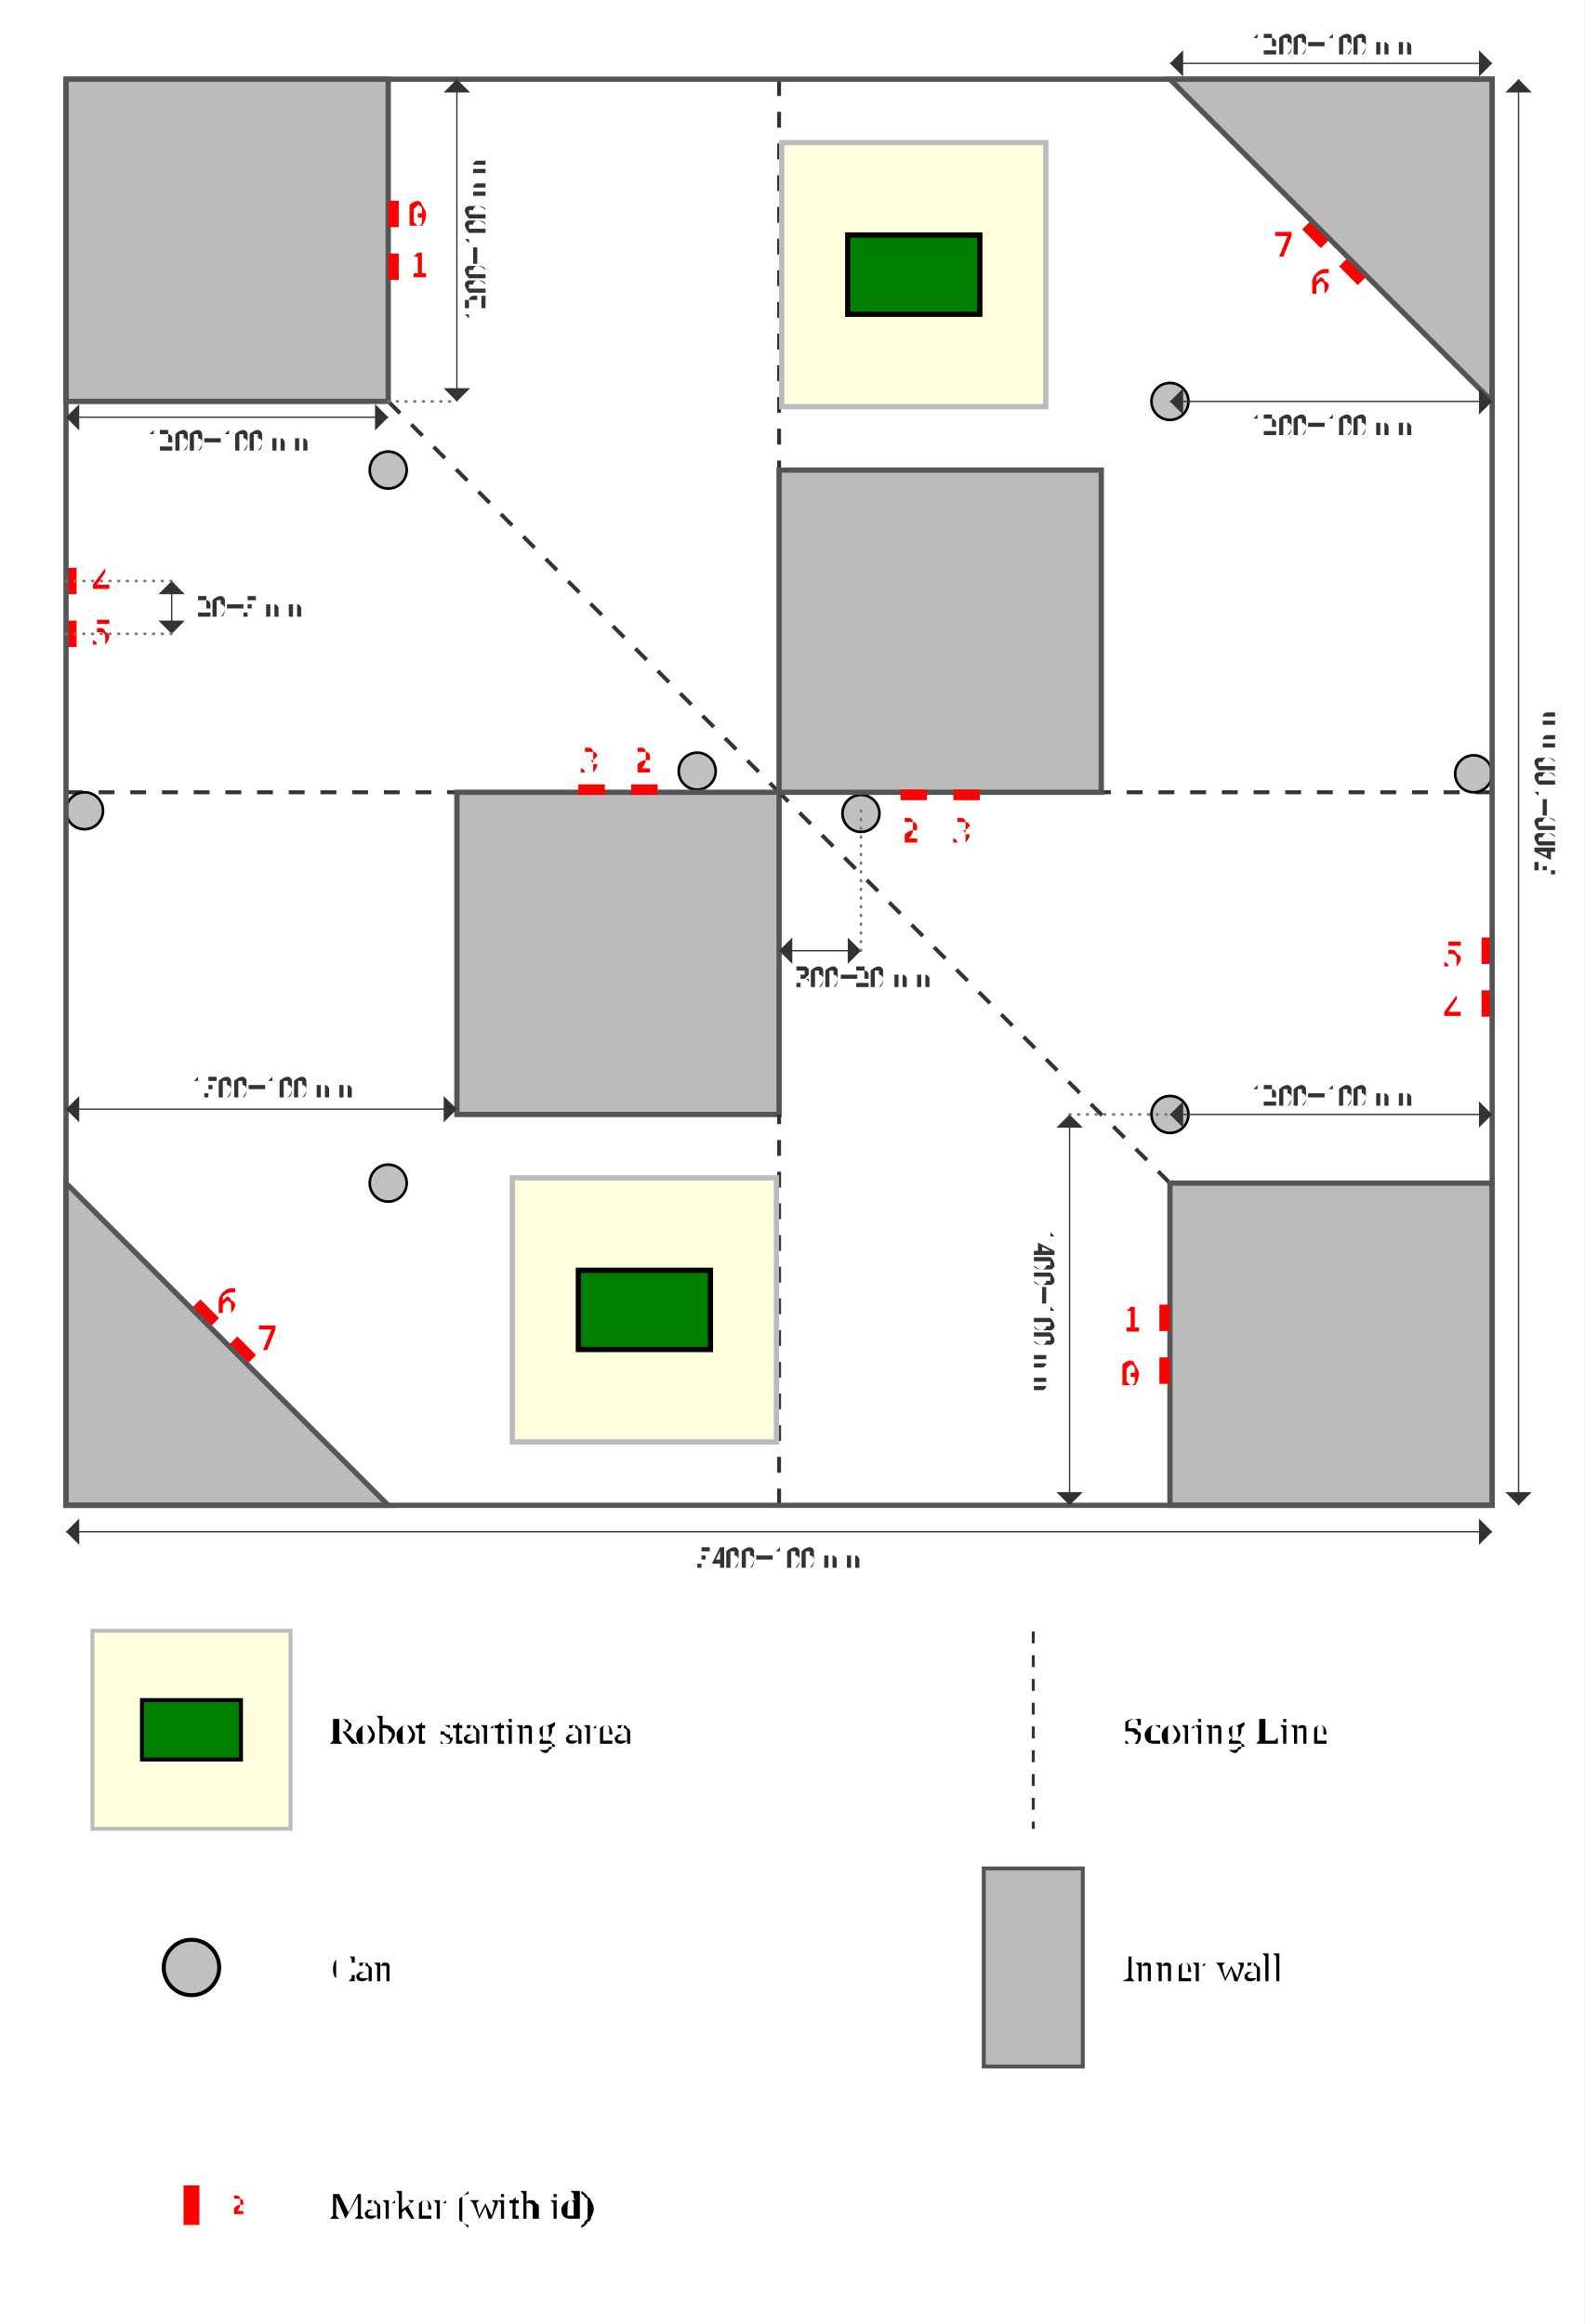
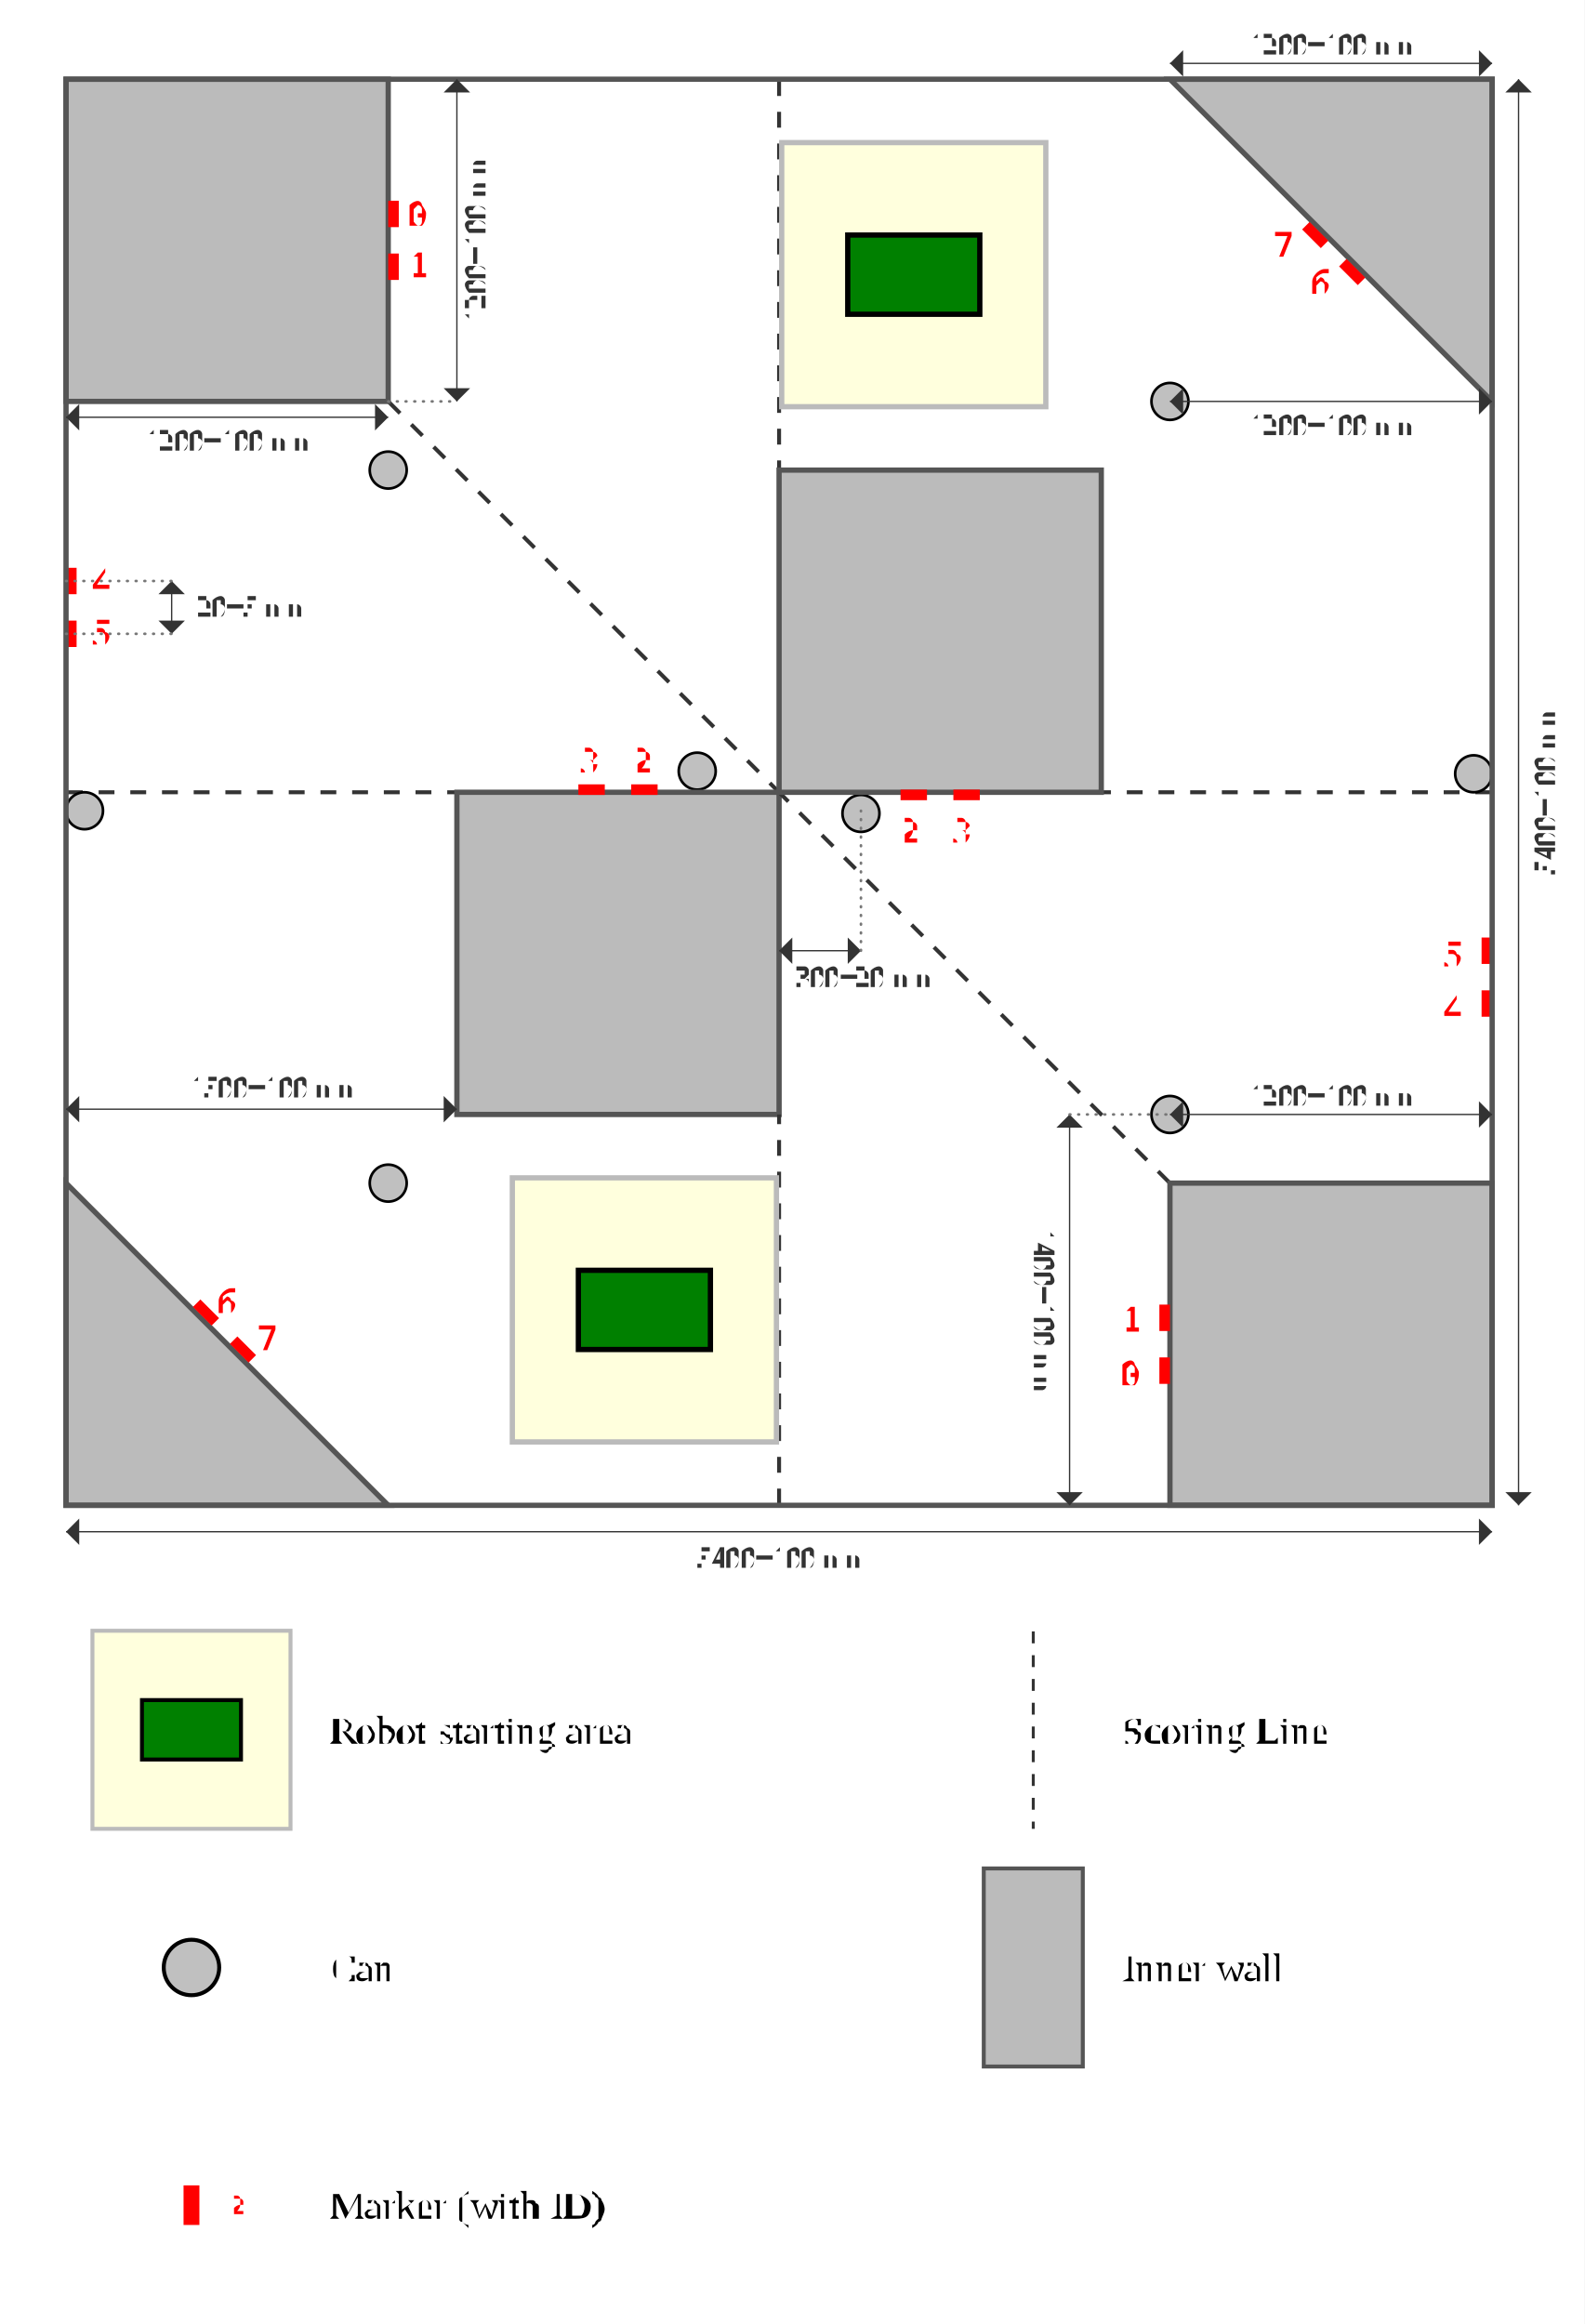
<svg xmlns="http://www.w3.org/2000/svg" xmlns:xlink="http://www.w3.org/1999/xlink" version="1.1" baseProfile="full" width="600" height="880">
  <style type="text/css">
    
      .arena-wall {
          fill: none;
          stroke: #555;
          stroke-width: .02;
      }

      .inner-wall {
          fill: #bbb;
          stroke: #555;
          stroke-width: .02;
      }

      .arena-wall {
          fill: none;
          stroke: #555;
          stroke-width: .02;
      }

      .can {
          stroke: black;
          stroke-width: 0.01;
          fill: silver;
      }

      #robot {
          fill: green;
          stroke: black;
          stroke-width: 0.02;
      }

      .scoring-line {
          stroke: #333;
          stroke-width: 0.015;
          /*stroke-dasharray: 0.141, 0.141;*/
          stroke-dasharray: 0.06 0.06;
          stroke-dashoffset: -50%;
          fill: none;
      }

      .marker {
          stroke: red;
          stroke-width: 0.04;
      }

      .start-zone {
        stroke: #bbb;
        stroke-width: 0.02;
        fill: #ffd;
      }

      .legend-label {
        font-size: 0.2px;
        text-anchor: start;
        dominant-baseline: central;
      }

      .marker-label {
        font-size: 0.12px;
        text-anchor: central;
        dominant-baseline: central;
        fill: red;
        font-family: monospace;
      }

      /*.dimension, .dimension-guide, .marker-label {
         display: none;
      }*/
      line.dimension {
        stroke: #333;
        stroke-width: 0.005;
        marker-start: url(#dimension-arrow-head-start);
        marker-end: url(#dimension-arrow-head-end);
      }

      text.dimension {
        fill: #333;
        font-size: 0.11px;
        text-anchor: middle;
        dominant-baseline: central;
      }
      .dimension-arrow-head {
        fill: #333;
      }
      .dimension-guide {
        stroke: #777;
        stroke-width: 0.01;
        stroke-dasharray: 0.003 0.03;
        stroke-linecap: round;
        fill: none;
      }

    
  </style>
  <defs>
    <g transform="scale(0.05)" id="dimension-arrow-head">
      <path id="path218" class="dimension-arrow-head" d="M0,0 L1,1 L1,-1 L0,0" />
    </g>
    <marker markerUnits="userSpaceOnUse" refY="1" refX="0" markerHeight="2" markerWidth="1" orient="auto" id="dimension-arrow-head-start">
      <use transform="translate(0,1)" xlink:href="#dimension-arrow-head" />
    </marker>
    <marker markerUnits="userSpaceOnUse" refY="1" refX="1" markerHeight="2" markerWidth="1" orient="auto" id="dimension-arrow-head-end">
      <use transform="matrix(-1,0,0,1,1,1)" xlink:href="#dimension-arrow-head" />
    </marker>
    <circle cx="0" cy="0" r="0.07" id="can" />
    <line x1="-0.05" y1="0" x2="0.05" y2="0" id="marker" />
    <rect width="0.5" height="0.3" x="-0.25" y="-0.15" id="robot" />
    <g id="side-zone">
      <line class="scoring-line" x1="2.7" y1="0" x2="2.7" y2="1.48" />
      <line class="scoring-line" x1="0" y1="2.7" x2="1.48" y2="2.7" />
      <line class="scoring-line" x1="1.22" y1="1.22" x2="2.7" y2="2.7" />
      <rect width="1" height="1" x="2.71" y="0.24" class="start-zone" />
      <g transform="translate(3.21 0.74)">
        <use xlink:href="#robot" />
      </g>
      <use xlink:href="#can" transform="translate(4.18 1.22)" class="can" />
      <use xlink:href="#can" transform="translate(1.22 1.48)" class="can" />
      <use xlink:href="#can" transform="translate(2.39 2.62)" class="can" />
      <use xlink:href="#can" transform="translate(0.07 2.77)" class="can" />
      <rect width="1.22" height="1.22" x="1.48" y="2.7" class="inner-wall" />
      <rect width="1.22" height="1.22" x="0" y="0" class="inner-wall" />
      <polygon points="5.4,0 4.18,0 5.4,1.22" class="inner-wall" />
      <use xlink:href="#marker" transform="translate(1.24 0.51) rotate(90)" class="marker" />
      <use xlink:href="#marker" transform="translate(1.24 0.71) rotate(90)" class="marker" />
      <use xlink:href="#marker" transform="translate(2.19 2.69)" class="marker" />
      <use xlink:href="#marker" transform="translate(1.99 2.69)" class="marker" />
      <use xlink:href="#marker" transform="translate(0.02 2.1) rotate(90)" class="marker" />
      <use xlink:href="#marker" transform="translate(0.02 1.9) rotate(90)" class="marker" />
      <use xlink:href="#marker" transform="translate(4.87 0.73) rotate(45)" class="marker" />
      <use xlink:href="#marker" transform="translate(4.73 0.59) rotate(45)" class="marker" />
    </g>
  </defs>
  <rect width="100%" height="100%" fill="white" />
  <g id="arena" transform="translate(25 30) scale(100)">
    <use xlink:href="#side-zone" />
    <use xlink:href="#side-zone" transform="rotate(180 2.7 2.7)" />
    <rect width="5.4" height="5.4" x="0" y="0" class="arena-wall" />
    <text class="marker-label" y="0.51" x="1.3">0</text>
    <text class="marker-label" y="0.71" x="1.3">1</text>
    <text class="marker-label" y="4.9" x="4">0</text>
    <text class="marker-label" y="4.7" x="4">1</text>
    <text class="marker-label" y="2.58" x="2.15">2</text>
    <text class="marker-label" y="2.58" x="1.95">3</text>
    <text class="marker-label" y="2.85" x="3.16">2</text>
    <text class="marker-label" y="2.85" x="3.36">3</text>
    <text class="marker-label" y="1.9" x="0.1">4</text>
    <text class="marker-label" y="2.1" x="0.1">5</text>
    <text class="marker-label" y="3.52" x="5.22">4</text>
    <text class="marker-label" y="3.32" x="5.22">5</text>
    <text class="marker-label" y="4.63" x="0.58">6</text>
    <text class="marker-label" y="4.77" x="0.73">7</text>
    <text class="marker-label" y="0.77" x="4.72">6</text>
    <text class="marker-label" y="0.63" x="4.58">7</text>
    <line x1="0" y1="1.28" x2="1.22" y2="1.28" class="dimension" />
    <text class="dimension" y="1.37" x="0.61">1200±100mm</text>
    <line x1="1.48" y1="0" x2="1.48" y2="1.22" class="dimension" />
    <line x1="1.22" y1="1.22" x2="1.48" y2="1.22" class="dimension-guide" />
    <text class="dimension" transform="rotate(-90, 1.55 0.61)" y="0.61" x="1.55">1200±100mm</text>
    <line x1="0" y1="3.9" x2="1.48" y2="3.9" class="dimension" />
    <text class="dimension" y="3.82" x="0.78">1500±100mm</text>
    <line x1="4.18" y1="-0.06" x2="5.4" y2="-0.06" class="dimension" />
    <text class="dimension" y="-0.13" x="4.79">1200±100mm</text>
    <line x1="4.18" y1="3.92" x2="5.4" y2="3.92" class="dimension" />
    <text class="dimension" y="3.85" x="4.79">1200±100mm</text>
    <line x1="3.8" y1="5.4" x2="3.8" y2="3.92" class="dimension" />
    <line x1="3.8" y1="3.92" x2="4.18" y2="3.92" class="dimension-guide" />
    <text class="dimension" transform="rotate(90, 3.7 4.66)" y="4.66" x="3.7">1400±100mm</text>
    <line x1="2.7" y1="3.3" x2="3.01" y2="3.3" class="dimension" />
    <line x1="3.01" y1="3.3" x2="3.01" y2="2.77" class="dimension-guide" />
    <text class="dimension" y="3.4" x="3.02">300±20mm</text>
    <line x1="0.4" y1="1.9" x2="0.4" y2="2.1" class="dimension" />
    <line x1="0" y1="1.9" x2="0.4" y2="1.9" class="dimension-guide" />
    <line x1="0" y1="2.1" x2="0.4" y2="2.1" class="dimension-guide" />
    <text class="dimension" y="2" x="0.7">20±5mm</text>
    <line x1="4.18" y1="1.22" x2="5.4" y2="1.22" class="dimension" />
    <text class="dimension" y="1.31" x="4.79">1200±100mm</text>
    <line x1="0" y1="5.5" x2="5.4" y2="5.5" class="dimension" />
    <text class="dimension" y="5.6" x="2.7">5400±100mm</text>
    <line x1="5.5" y1="0" x2="5.5" y2="5.4" class="dimension" />
    <text class="dimension" transform="rotate(-90, 5.6 2.7)" y="2.7" x="5.6">5400±100mm</text>
  </g>
  <g id="legend" transform="translate(35 580) scale(75)">
    <rect width="1" height="1" x="0" y="0.5" class="start-zone" />
    <use x="0.5" y="1" xlink:href="#robot" />
    <text class="legend-label" y="1" x="1.2">Robot starting area</text>
    <use xlink:href="#can" transform="translate(0.5 2.2) scale(2)" class="can" />
    <text class="legend-label" y="2.2" x="1.2">Can</text>
    <use xlink:href="#marker" transform="translate(0.5 3.4) scale(2) rotate(90)" class="marker" />
    <text class="marker-label" y="3.4" x="0.7">2</text>
-     <text class="legend-label" y="3.4" x="1.2">Marker (with id)</text>
+     <text class="legend-label" y="3.4" x="1.2">Marker (with ID)</text>
    <line class="scoring-line" x1="4.75" y1="0.5" x2="4.75" y2="1.5" />
    <text class="legend-label" y="1" x="5.2">Scoring Line</text>
    <rect width="0.5" height="1" x="4.5" y="1.7" class="inner-wall" />
    <text class="legend-label" y="2.2" x="5.2">Inner wall</text>
  </g>
</svg>
